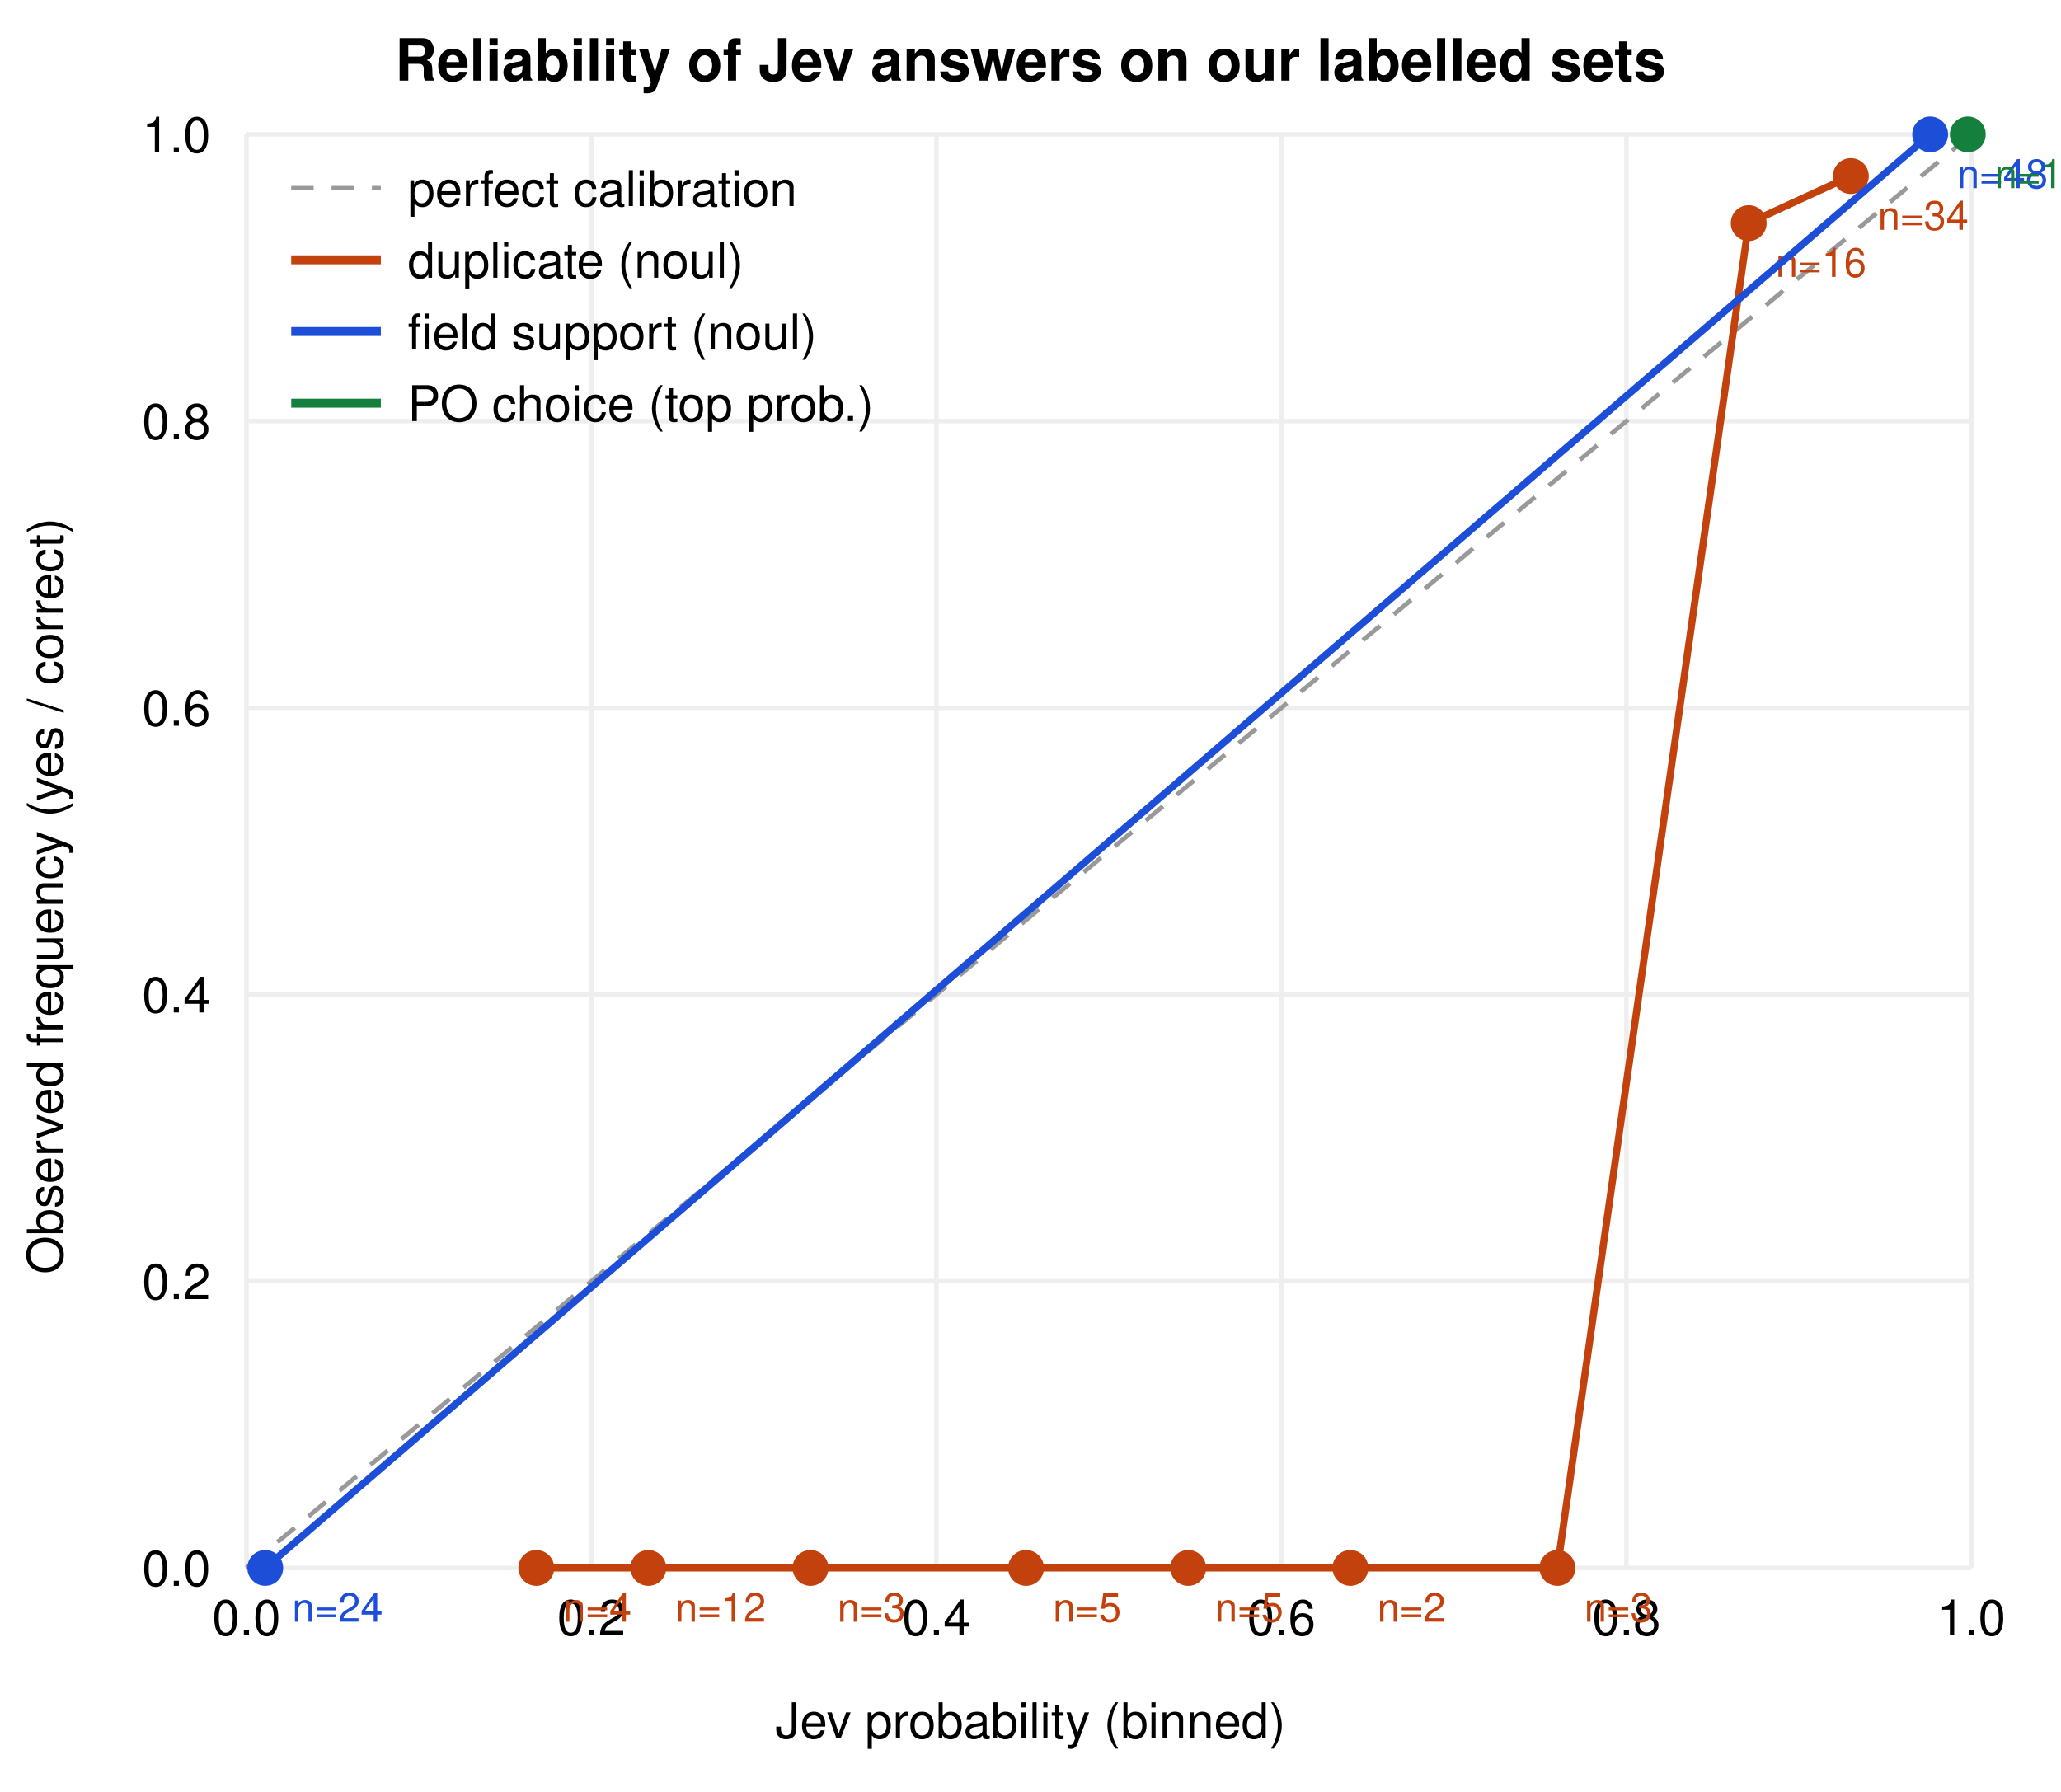
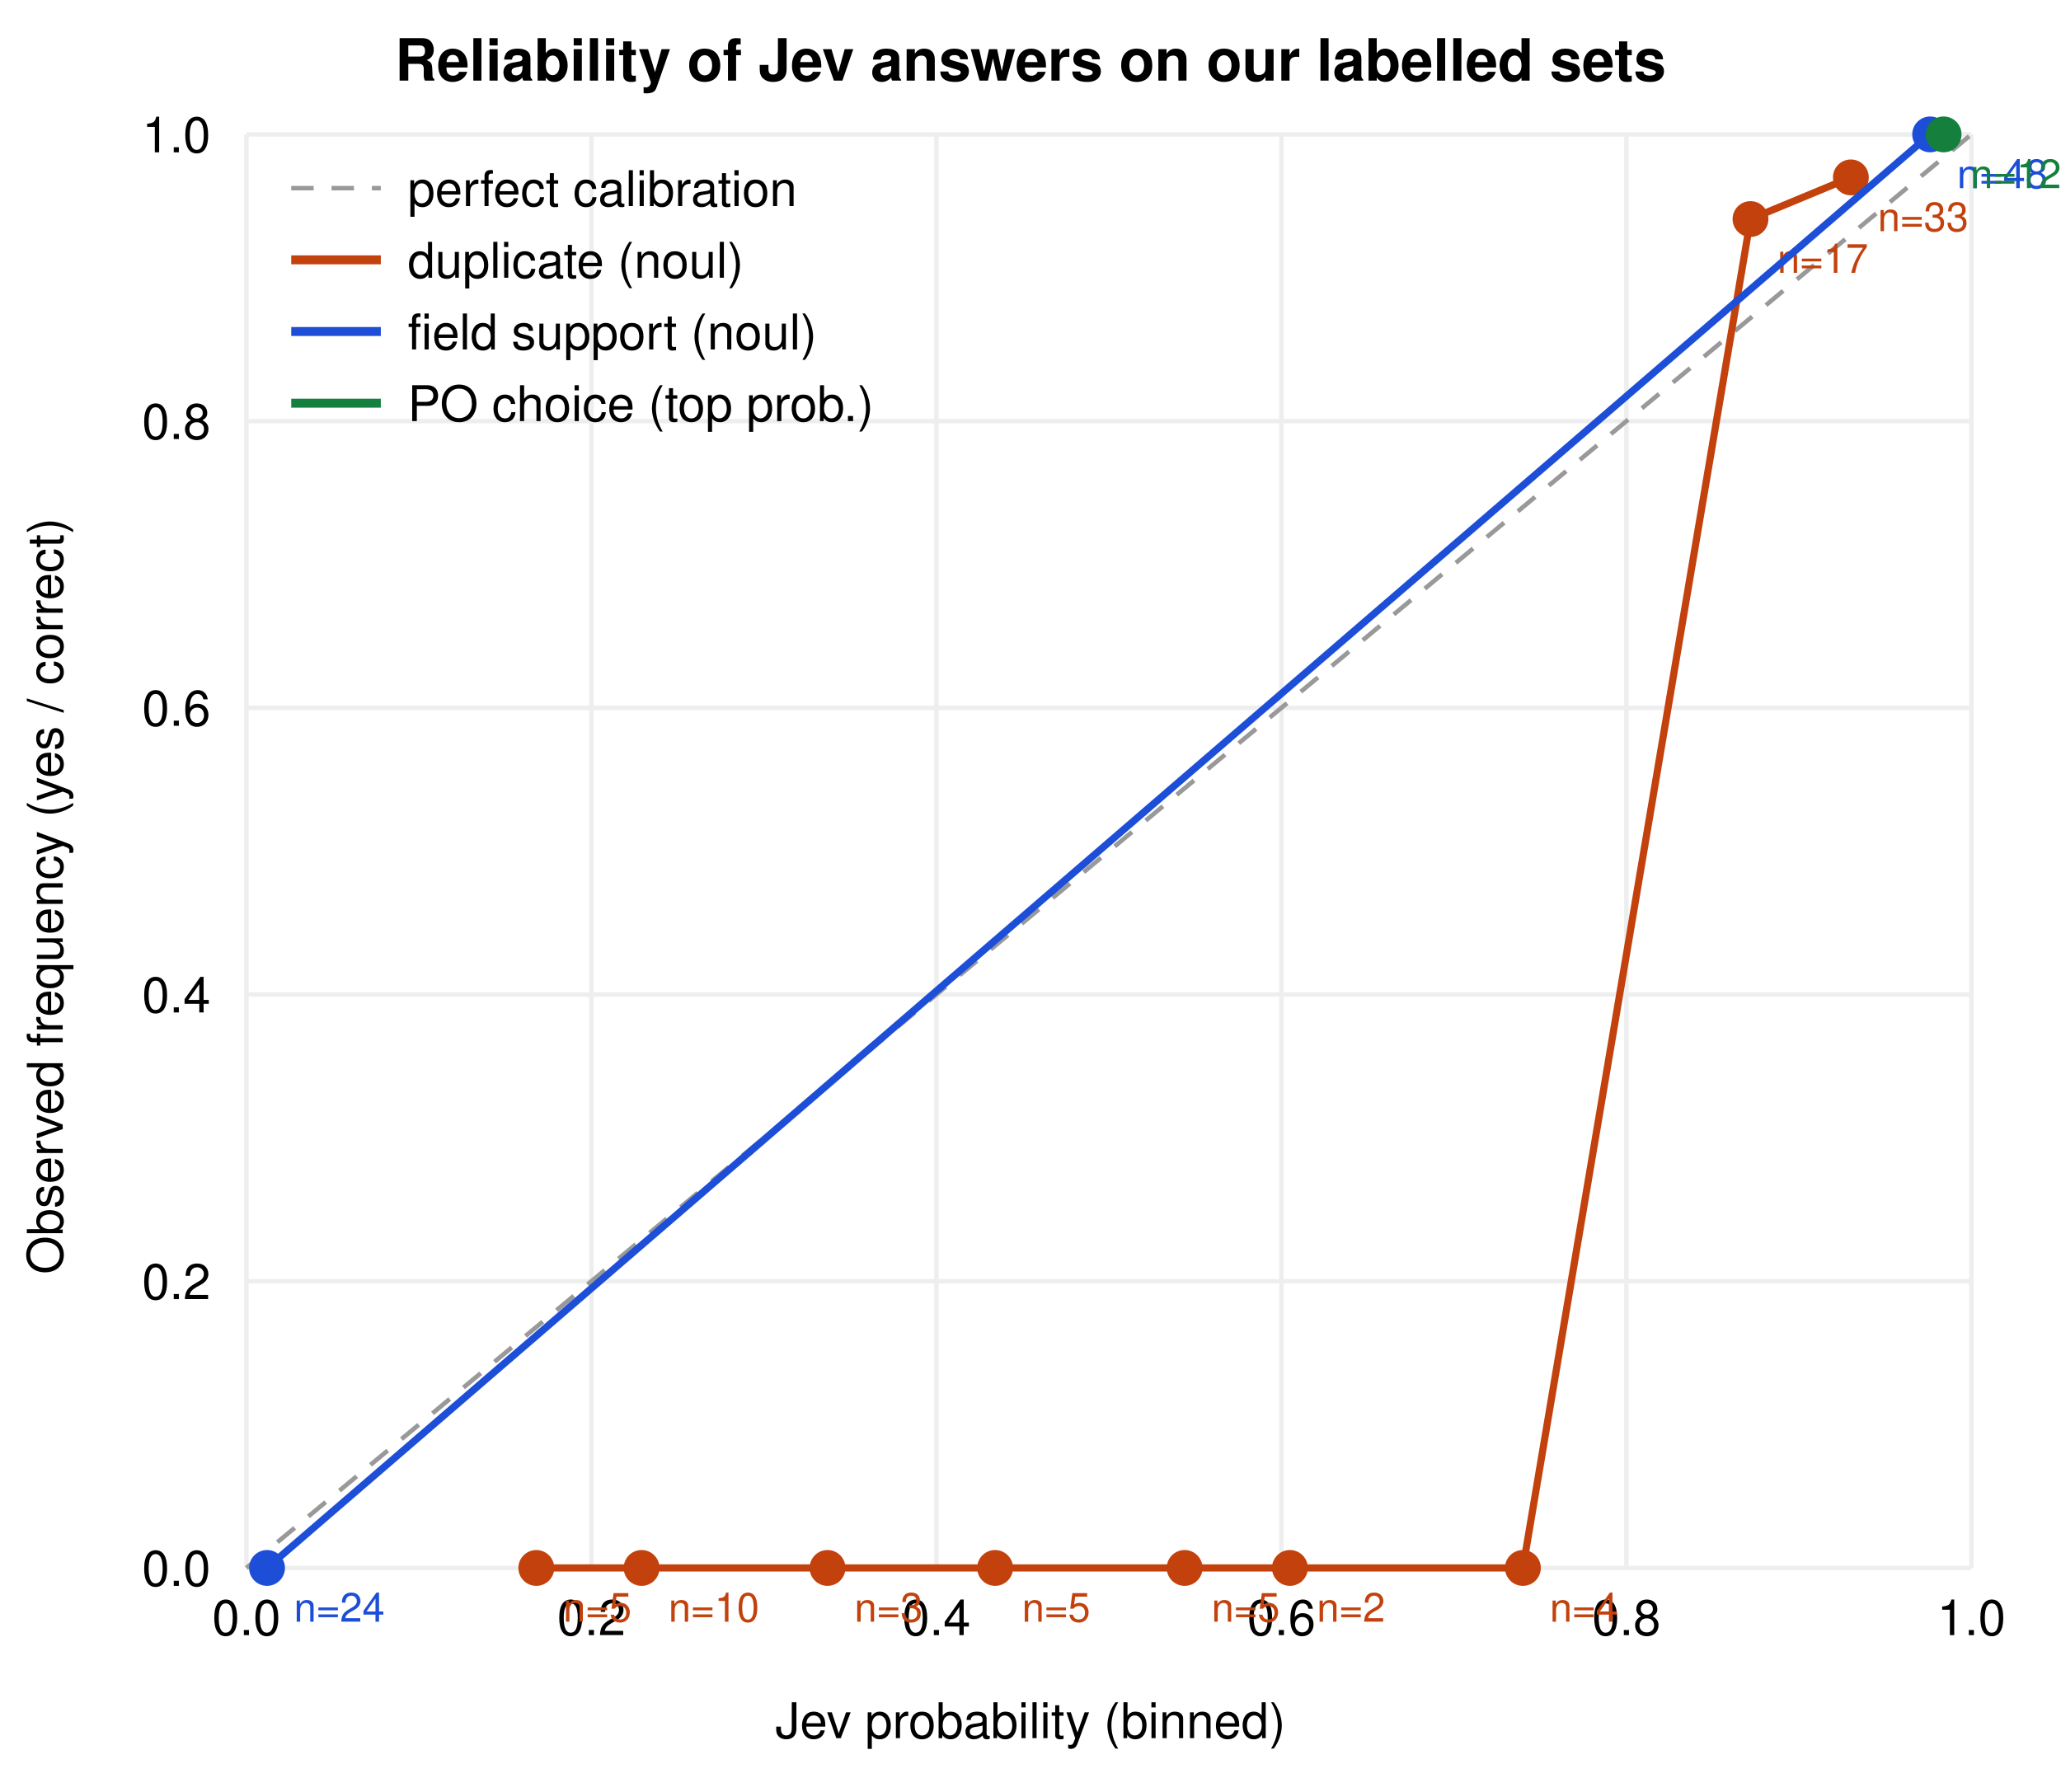
<svg xmlns="http://www.w3.org/2000/svg" width="460" height="400" font-family="Helvetica,Arial,sans-serif" font-size="11">
  <rect width="460" height="400" fill="white" />
  <text x="230.0" y="18" text-anchor="middle" font-size="13" font-weight="bold">Reliability of Jev answers on our labelled sets</text>
  <line x1="55" y1="350" x2="55" y2="30" stroke="#eee" />
  <line x1="55" y1="350" x2="440" y2="350" stroke="#eee" />
  <text x="55" y="365" text-anchor="middle">0.0</text>
  <text x="47" y="354" text-anchor="end">0.0</text>
  <line x1="132.0" y1="350" x2="132.0" y2="30" stroke="#eee" />
  <line x1="55" y1="286.0" x2="440" y2="286.0" stroke="#eee" />
  <text x="132.0" y="365" text-anchor="middle">0.2</text>
  <text x="47" y="290.0" text-anchor="end">0.2</text>
  <line x1="209.0" y1="350" x2="209.0" y2="30" stroke="#eee" />
  <line x1="55" y1="222.0" x2="440" y2="222.0" stroke="#eee" />
  <text x="209.0" y="365" text-anchor="middle">0.4</text>
  <text x="47" y="226.0" text-anchor="end">0.4</text>
  <line x1="286.0" y1="350" x2="286.0" y2="30" stroke="#eee" />
  <line x1="55" y1="158.0" x2="440" y2="158.0" stroke="#eee" />
  <text x="286.0" y="365" text-anchor="middle">0.6</text>
  <text x="47" y="162.0" text-anchor="end">0.6</text>
  <line x1="363.0" y1="350" x2="363.0" y2="30" stroke="#eee" />
  <line x1="55" y1="94.0" x2="440" y2="94.0" stroke="#eee" />
  <text x="363.0" y="365" text-anchor="middle">0.8</text>
  <text x="47" y="98.0" text-anchor="end">0.8</text>
  <line x1="440.0" y1="350" x2="440.0" y2="30" stroke="#eee" />
  <line x1="55" y1="30.0" x2="440" y2="30.0" stroke="#eee" />
  <text x="440.0" y="365" text-anchor="middle">1.0</text>
  <text x="47" y="34.0" text-anchor="end">1.0</text>
  <line x1="55" y1="350" x2="440" y2="30" stroke="#999" stroke-dasharray="5,4" />
  <text x="230.0" y="388" text-anchor="middle">Jev probability (binned)</text>
  <text x="14" y="200.0" text-anchor="middle" transform="rotate(-90 14 200.0)">Observed frequency (yes / correct)</text>
  <line x1="65" y1="42" x2="85" y2="42" stroke="#999" stroke-dasharray="5,4" />
  <text x="91" y="46">perfect calibration</text>
-   <polyline points="119.7,350.0 144.7,350.0 180.9,350.0 229.0,350.0 265.2,350.0 301.4,350.0 347.6,350.0 390.3,49.8 413.1,39.3" fill="none" stroke="#c2410c" stroke-width="1.6" />
+   <polyline points="119.7,350.0 143.2,350.0 184.7,350.0 222.1,350.0 264.4,350.0 287.9,350.0 339.9,350.0 390.7,48.9 413.1,39.6" fill="none" stroke="#c2410c" stroke-width="1.6" />
  <circle cx="119.7" cy="350.0" r="4" fill="#c2410c" />
-   <text x="125.7" y="362.0" font-size="9" fill="#c2410c">n=4</text>
-   <circle cx="144.7" cy="350.0" r="4" fill="#c2410c" />
-   <text x="150.7" y="362.0" font-size="9" fill="#c2410c">n=12</text>
-   <circle cx="180.9" cy="350.0" r="4" fill="#c2410c" />
-   <text x="186.9" y="362.0" font-size="9" fill="#c2410c">n=3</text>
-   <circle cx="229.0" cy="350.0" r="4" fill="#c2410c" />
-   <text x="235.0" y="362.0" font-size="9" fill="#c2410c">n=5</text>
-   <circle cx="265.2" cy="350.0" r="4" fill="#c2410c" />
-   <text x="271.2" y="362.0" font-size="9" fill="#c2410c">n=5</text>
-   <circle cx="301.4" cy="350.0" r="4" fill="#c2410c" />
-   <text x="307.4" y="362.0" font-size="9" fill="#c2410c">n=2</text>
-   <circle cx="347.6" cy="350.0" r="4" fill="#c2410c" />
-   <text x="353.6" y="362.0" font-size="9" fill="#c2410c">n=3</text>
-   <circle cx="390.3" cy="49.8" r="4" fill="#c2410c" />
-   <text x="396.3" y="61.8" font-size="9" fill="#c2410c">n=16</text>
-   <circle cx="413.1" cy="39.3" r="4" fill="#c2410c" />
-   <text x="419.1" y="51.3" font-size="9" fill="#c2410c">n=34</text>
+   <text x="125.7" y="362.0" font-size="9" fill="#c2410c">n=5</text>
+   <circle cx="143.2" cy="350.0" r="4" fill="#c2410c" />
+   <text x="149.2" y="362.0" font-size="9" fill="#c2410c">n=10</text>
+   <circle cx="184.7" cy="350.0" r="4" fill="#c2410c" />
+   <text x="190.7" y="362.0" font-size="9" fill="#c2410c">n=3</text>
+   <circle cx="222.1" cy="350.0" r="4" fill="#c2410c" />
+   <text x="228.1" y="362.0" font-size="9" fill="#c2410c">n=5</text>
+   <circle cx="264.4" cy="350.0" r="4" fill="#c2410c" />
+   <text x="270.4" y="362.0" font-size="9" fill="#c2410c">n=5</text>
+   <circle cx="287.9" cy="350.0" r="4" fill="#c2410c" />
+   <text x="293.9" y="362.0" font-size="9" fill="#c2410c">n=2</text>
+   <circle cx="339.9" cy="350.0" r="4" fill="#c2410c" />
+   <text x="345.9" y="362.0" font-size="9" fill="#c2410c">n=4</text>
+   <circle cx="390.7" cy="48.9" r="4" fill="#c2410c" />
+   <text x="396.7" y="60.9" font-size="9" fill="#c2410c">n=17</text>
+   <circle cx="413.1" cy="39.6" r="4" fill="#c2410c" />
+   <text x="419.1" y="51.6" font-size="9" fill="#c2410c">n=33</text>
  <line x1="65" y1="58" x2="85" y2="58" stroke="#c2410c" stroke-width="2" />
  <text x="91" y="62">duplicate (noul)</text>
-   <polyline points="59.2,350.0 430.8,30.0" fill="none" stroke="#1d4ed8" stroke-width="1.6" />
-   <circle cx="59.2" cy="350.0" r="4" fill="#1d4ed8" />
-   <text x="65.2" y="362.0" font-size="9" fill="#1d4ed8">n=24</text>
+   <polyline points="59.6,350.0 430.8,30.0" fill="none" stroke="#1d4ed8" stroke-width="1.6" />
+   <circle cx="59.6" cy="350.0" r="4" fill="#1d4ed8" />
+   <text x="65.6" y="362.0" font-size="9" fill="#1d4ed8">n=24</text>
  <circle cx="430.8" cy="30.0" r="4" fill="#1d4ed8" />
  <text x="436.8" y="42.0" font-size="9" fill="#1d4ed8">n=48</text>
  <line x1="65" y1="74" x2="85" y2="74" stroke="#1d4ed8" stroke-width="2" />
  <text x="91" y="78">field support (noul)</text>
-   <polyline points="439.2,30.0" fill="none" stroke="#15803d" stroke-width="1.6" />
-   <circle cx="439.2" cy="30.0" r="4" fill="#15803d" />
-   <text x="445.2" y="42.0" font-size="9" fill="#15803d">n=12</text>
+   <polyline points="433.8,30.0" fill="none" stroke="#15803d" stroke-width="1.6" />
+   <circle cx="433.8" cy="30.0" r="4" fill="#15803d" />
+   <text x="439.8" y="42.0" font-size="9" fill="#15803d">n=12</text>
  <line x1="65" y1="90" x2="85" y2="90" stroke="#15803d" stroke-width="2" />
  <text x="91" y="94">PO choice (top prob.)</text>
</svg>
